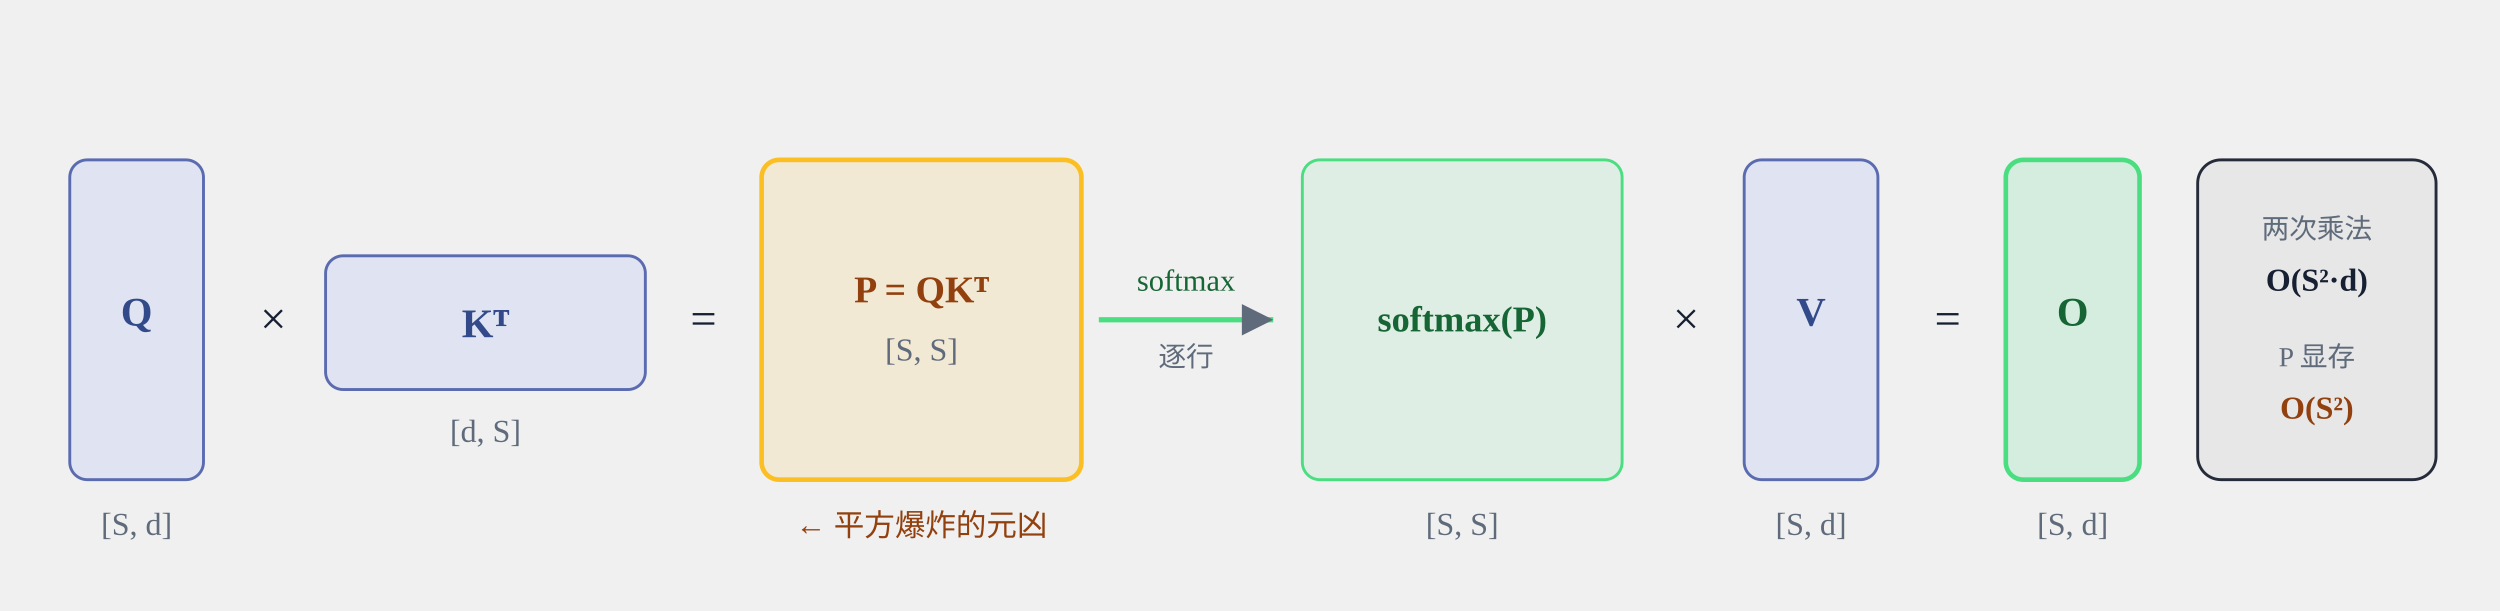
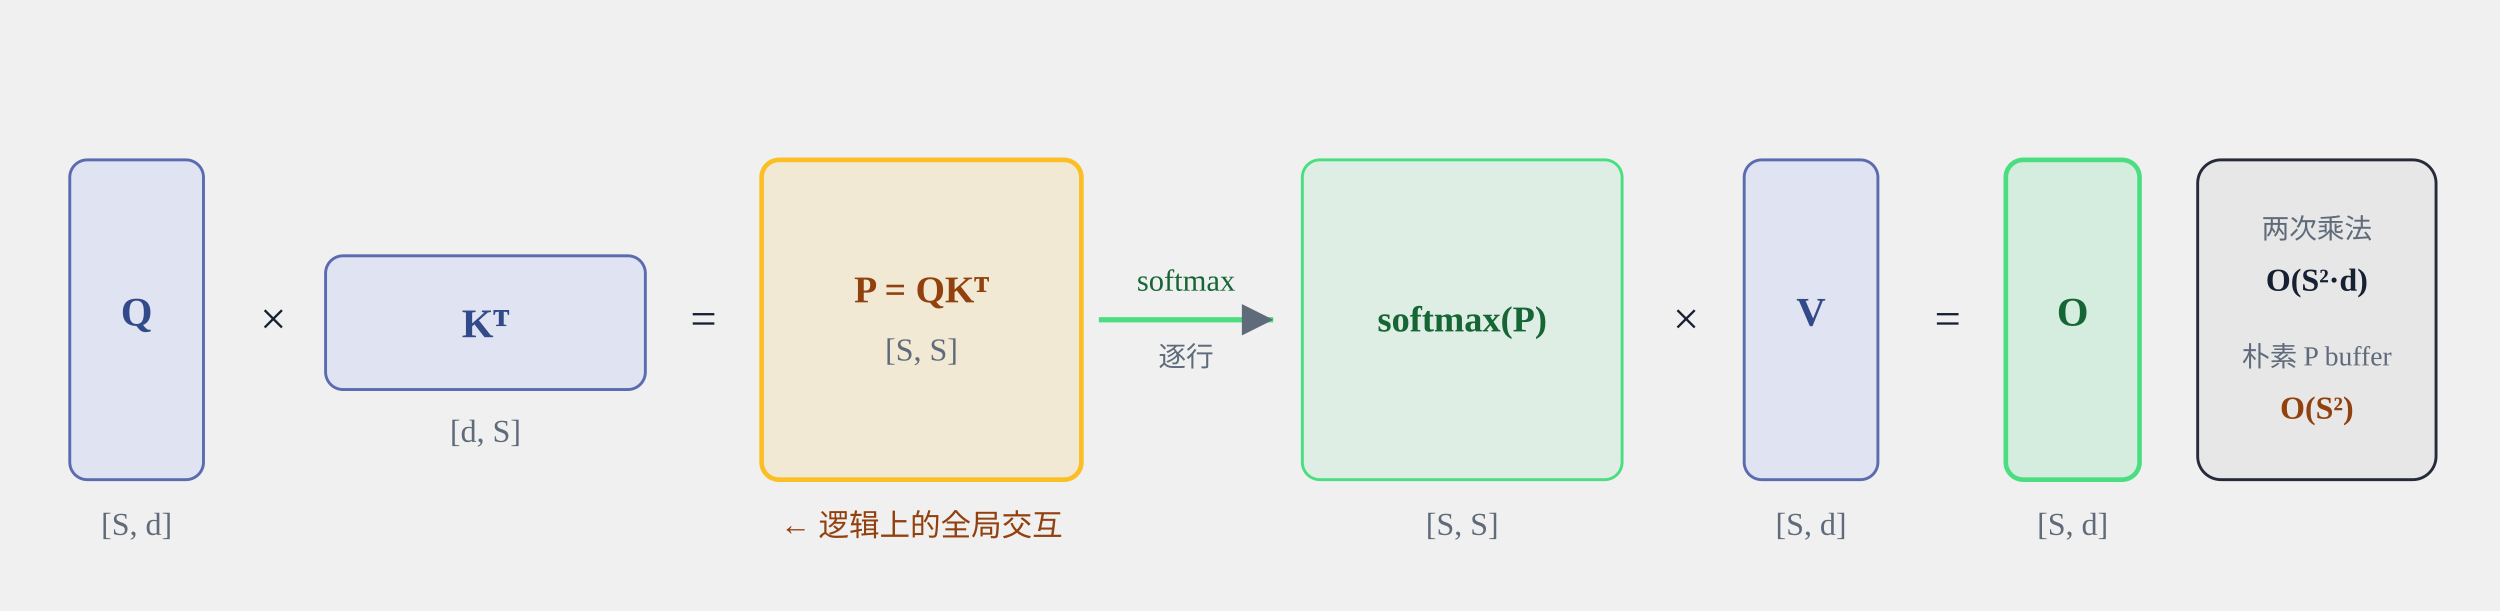
<svg xmlns="http://www.w3.org/2000/svg" viewBox="0 0 860 210" role="img" aria-label="注意力两次矩阵乘：QKᵀ 得到 SxS 分数矩阵，再乘 V 得到输出">
  <style>
  /* The book treats diagrams as daylight-mode figures in every site theme. */
  [fill="#fff"],[fill="#ffffff"],[fill="#eaeefb"],[fill="#d7dbe4"],[fill="#eaf0ff"],[fill="#e6ebff"]{fill:#172033}
  [fill="#9aa3b2"],[fill="#94a3b8"],[fill="#7c8499"]{fill:#5f6b7a}
  [fill="#cdd5ff"],[fill="#aab6ff"],[fill="#c7cff5"],[fill="#dbe4ff"],[fill="#8b95c9"]{fill:#334a8a}
  [fill="#bbf7d0"],[fill="#86efac"],[fill="#daffe9"],[fill="#eafff2"],[fill="#eafff2"],[fill="#d8ffe6"]{fill:#166534}
  [fill="#fde68a"],[fill="#fbbf24"],[fill="#fcd34d"],[fill="#ffd9a8"],[fill="#ffcfaa"],[fill="#ffcf8a"]{fill:#92400e}
  [fill="#fca5a5"],[fill="#ffb0b0"]{fill:#991b1b}
  [fill="#c4b5fd"],[fill="#d8b4fe"]{fill:#6b21a8}
  [fill="#ffb380"],[fill="#ffd0ad"],[fill="#ffddc2"],[fill="#ff9c63"]{fill:#9a3412}
  rect[fill="#161922"],rect[fill="#1c2030"],rect[fill="#12151d"],rect[fill="#101320"],rect[fill="#141824"],rect[fill="#11151f"],rect[fill="#13161f"],rect[fill="#242938"],rect[fill="#20243a"],circle[fill="#161922"]{fill:#f8fafc}
  rect[fill="#293b91"],rect[fill="#3a56d4"],rect[fill="#17213b"],rect[fill="#26336b"],rect[fill="#18203a"],rect[fill="#1b2246"],rect[fill="#202a4c"],rect[fill="#1a2340"],rect[fill="#24377e"],rect[fill="#1b3650"]{fill:#e8edff}
  rect[fill="#12351f"],rect[fill="#1f7a4d"],rect[fill="#14251d"],rect[fill="#10251a"],rect[fill="#173d31"],rect[fill="#1e6443"],rect[fill="#20352f"]{fill:#dcfce7}
  rect[fill="#b9703f"],rect[fill="#251e18"],rect[fill="#402d21"],rect[fill="#8a5a2e"]{fill:#ffedd5}
  rect[fill="#6f57bd"],rect[fill="#211c28"],rect[fill="#2d2450"]{fill:#f3e8ff}
  rect[fill="#4b5563"],rect[fill="#42595a"]{fill:#e2e8f0}
  rect[fill="rgba(255,255,255,0.03)"],rect[fill="rgba(255,255,255,.025)"],rect[fill="rgba(255,255,255,0.02)"]{fill:rgba(15,23,42,.04)}
  stop[stop-color="#293b91"]{stop-color:#e0e7ff}
  stop[stop-color="#1f6f66"]{stop-color:#d1fae5}
  [stroke="#2f3650"],[stroke="#2a2f3e"],[stroke="#333a52"]{stroke:#cbd5e1}
</style>
  <defs>
    <marker id="ar" markerWidth="8" markerHeight="8" refX="6" refY="3" orient="auto">
      <path d="M0,0 L6,3 L0,6 Z" fill="#9aa3b2" />
    </marker>
  </defs>
  <rect x="24" y="55" width="46" height="110" rx="6" fill="rgba(124,147,255,0.14)" stroke="#5b6bb0" />
  <text x="47" y="112" text-anchor="middle" fill="#aab6ff" font-size="14" font-weight="700">Q</text>
  <text x="47" y="184" text-anchor="middle" fill="#9aa3b2" font-size="11">[S, d]</text>
  <text x="94" y="115" text-anchor="middle" fill="#d7dbe4" font-size="16">×</text>
  <rect x="112" y="88" width="110" height="46" rx="6" fill="rgba(124,147,255,0.14)" stroke="#5b6bb0" />
  <text x="167" y="116" text-anchor="middle" fill="#aab6ff" font-size="14" font-weight="700">Kᵀ</text>
  <text x="167" y="152" text-anchor="middle" fill="#9aa3b2" font-size="11">[d, S]</text>
  <text x="242" y="115" text-anchor="middle" fill="#d7dbe4" font-size="16">=</text>
  <rect x="262" y="55" width="110" height="110" rx="6" fill="rgba(251,191,36,0.14)" stroke="#fbbf24" stroke-width="1.6" />
  <text x="317" y="104" text-anchor="middle" fill="#fcd34d" font-size="13" font-weight="700">P = QKᵀ</text>
  <text x="317" y="124" text-anchor="middle" fill="#9aa3b2" font-size="11">[S, S]</text>
-   <text x="317" y="184" text-anchor="middle" fill="#fbbf24" font-size="10.5">← 平方爆炸的元凶</text>
+   <text x="317" y="184" text-anchor="middle" fill="#fbbf24" font-size="10.5">← 逻辑上的全局交互</text>
  <path d="M378,110 L438,110" fill="none" stroke="#4ade80" stroke-width="1.8" marker-end="url(#ar)" />
  <text x="408" y="100" text-anchor="middle" fill="#86efac" font-size="10.5">softmax</text>
  <text x="408" y="126" text-anchor="middle" fill="#9aa3b2" font-size="9.5">逐行</text>
  <rect x="448" y="55" width="110" height="110" rx="6" fill="rgba(74,222,128,0.10)" stroke="#4ade80" />
  <text x="503" y="114" text-anchor="middle" fill="#bbf7d0" font-size="12.5" font-weight="700">softmax(P)</text>
  <text x="503" y="184" text-anchor="middle" fill="#9aa3b2" font-size="11">[S, S]</text>
  <text x="580" y="115" text-anchor="middle" fill="#d7dbe4" font-size="16">×</text>
  <rect x="600" y="55" width="46" height="110" rx="6" fill="rgba(124,147,255,0.14)" stroke="#5b6bb0" />
  <text x="623" y="112" text-anchor="middle" fill="#aab6ff" font-size="14" font-weight="700">V</text>
  <text x="623" y="184" text-anchor="middle" fill="#9aa3b2" font-size="11">[S, d]</text>
  <text x="670" y="115" text-anchor="middle" fill="#d7dbe4" font-size="16">=</text>
  <rect x="690" y="55" width="46" height="110" rx="6" fill="rgba(74,222,128,0.16)" stroke="#4ade80" stroke-width="1.6" />
  <text x="713" y="112" text-anchor="middle" fill="#bbf7d0" font-size="14" font-weight="700">O</text>
  <text x="713" y="184" text-anchor="middle" fill="#9aa3b2" font-size="11">[S, d]</text>
  <rect x="756" y="55" width="82" height="110" rx="8" fill="rgba(255,255,255,0.02)" stroke="#262b3a" />
  <text x="797" y="82" text-anchor="middle" fill="#9aa3b2" font-size="9.5">两次乘法</text>
  <text x="797" y="100" text-anchor="middle" fill="#d7dbe4" font-size="11" font-weight="700">O(S²·d)</text>
-   <text x="797" y="126" text-anchor="middle" fill="#9aa3b2" font-size="9.5">P 显存</text>
+   <text x="797" y="126" text-anchor="middle" fill="#9aa3b2" font-size="9.5">朴素 P buffer</text>
  <text x="797" y="144" text-anchor="middle" fill="#fbbf24" font-size="11" font-weight="700">O(S²)</text>
</svg>
